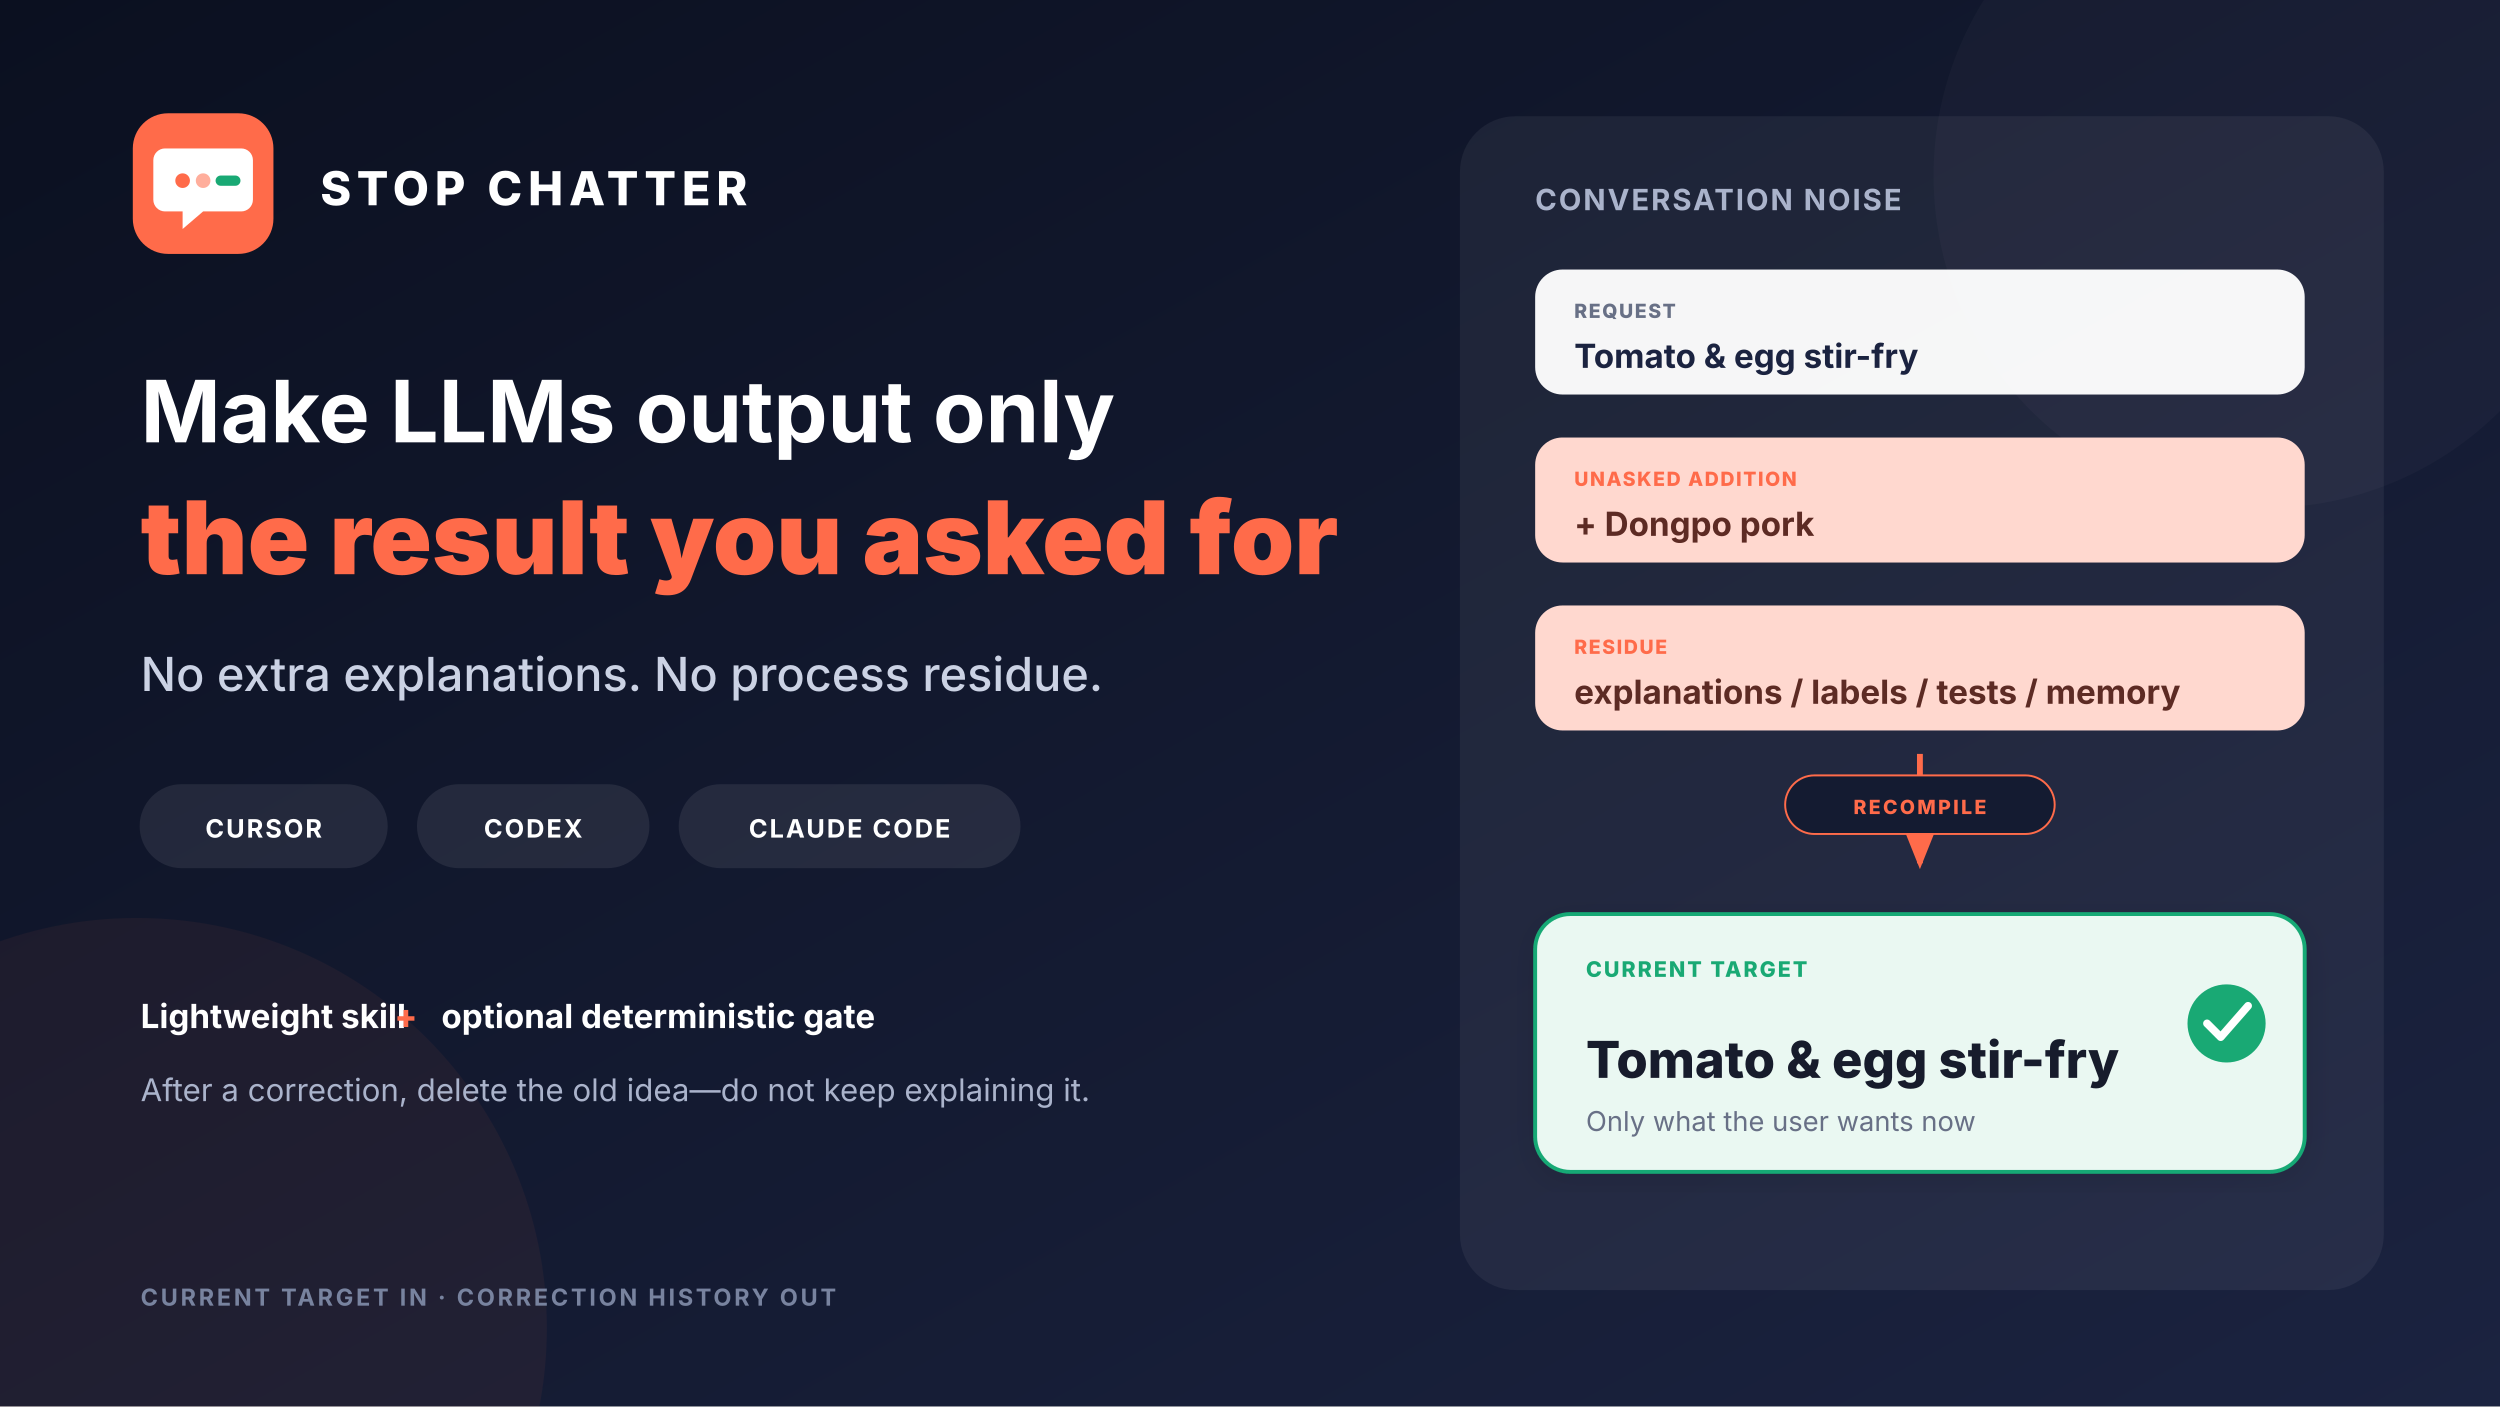
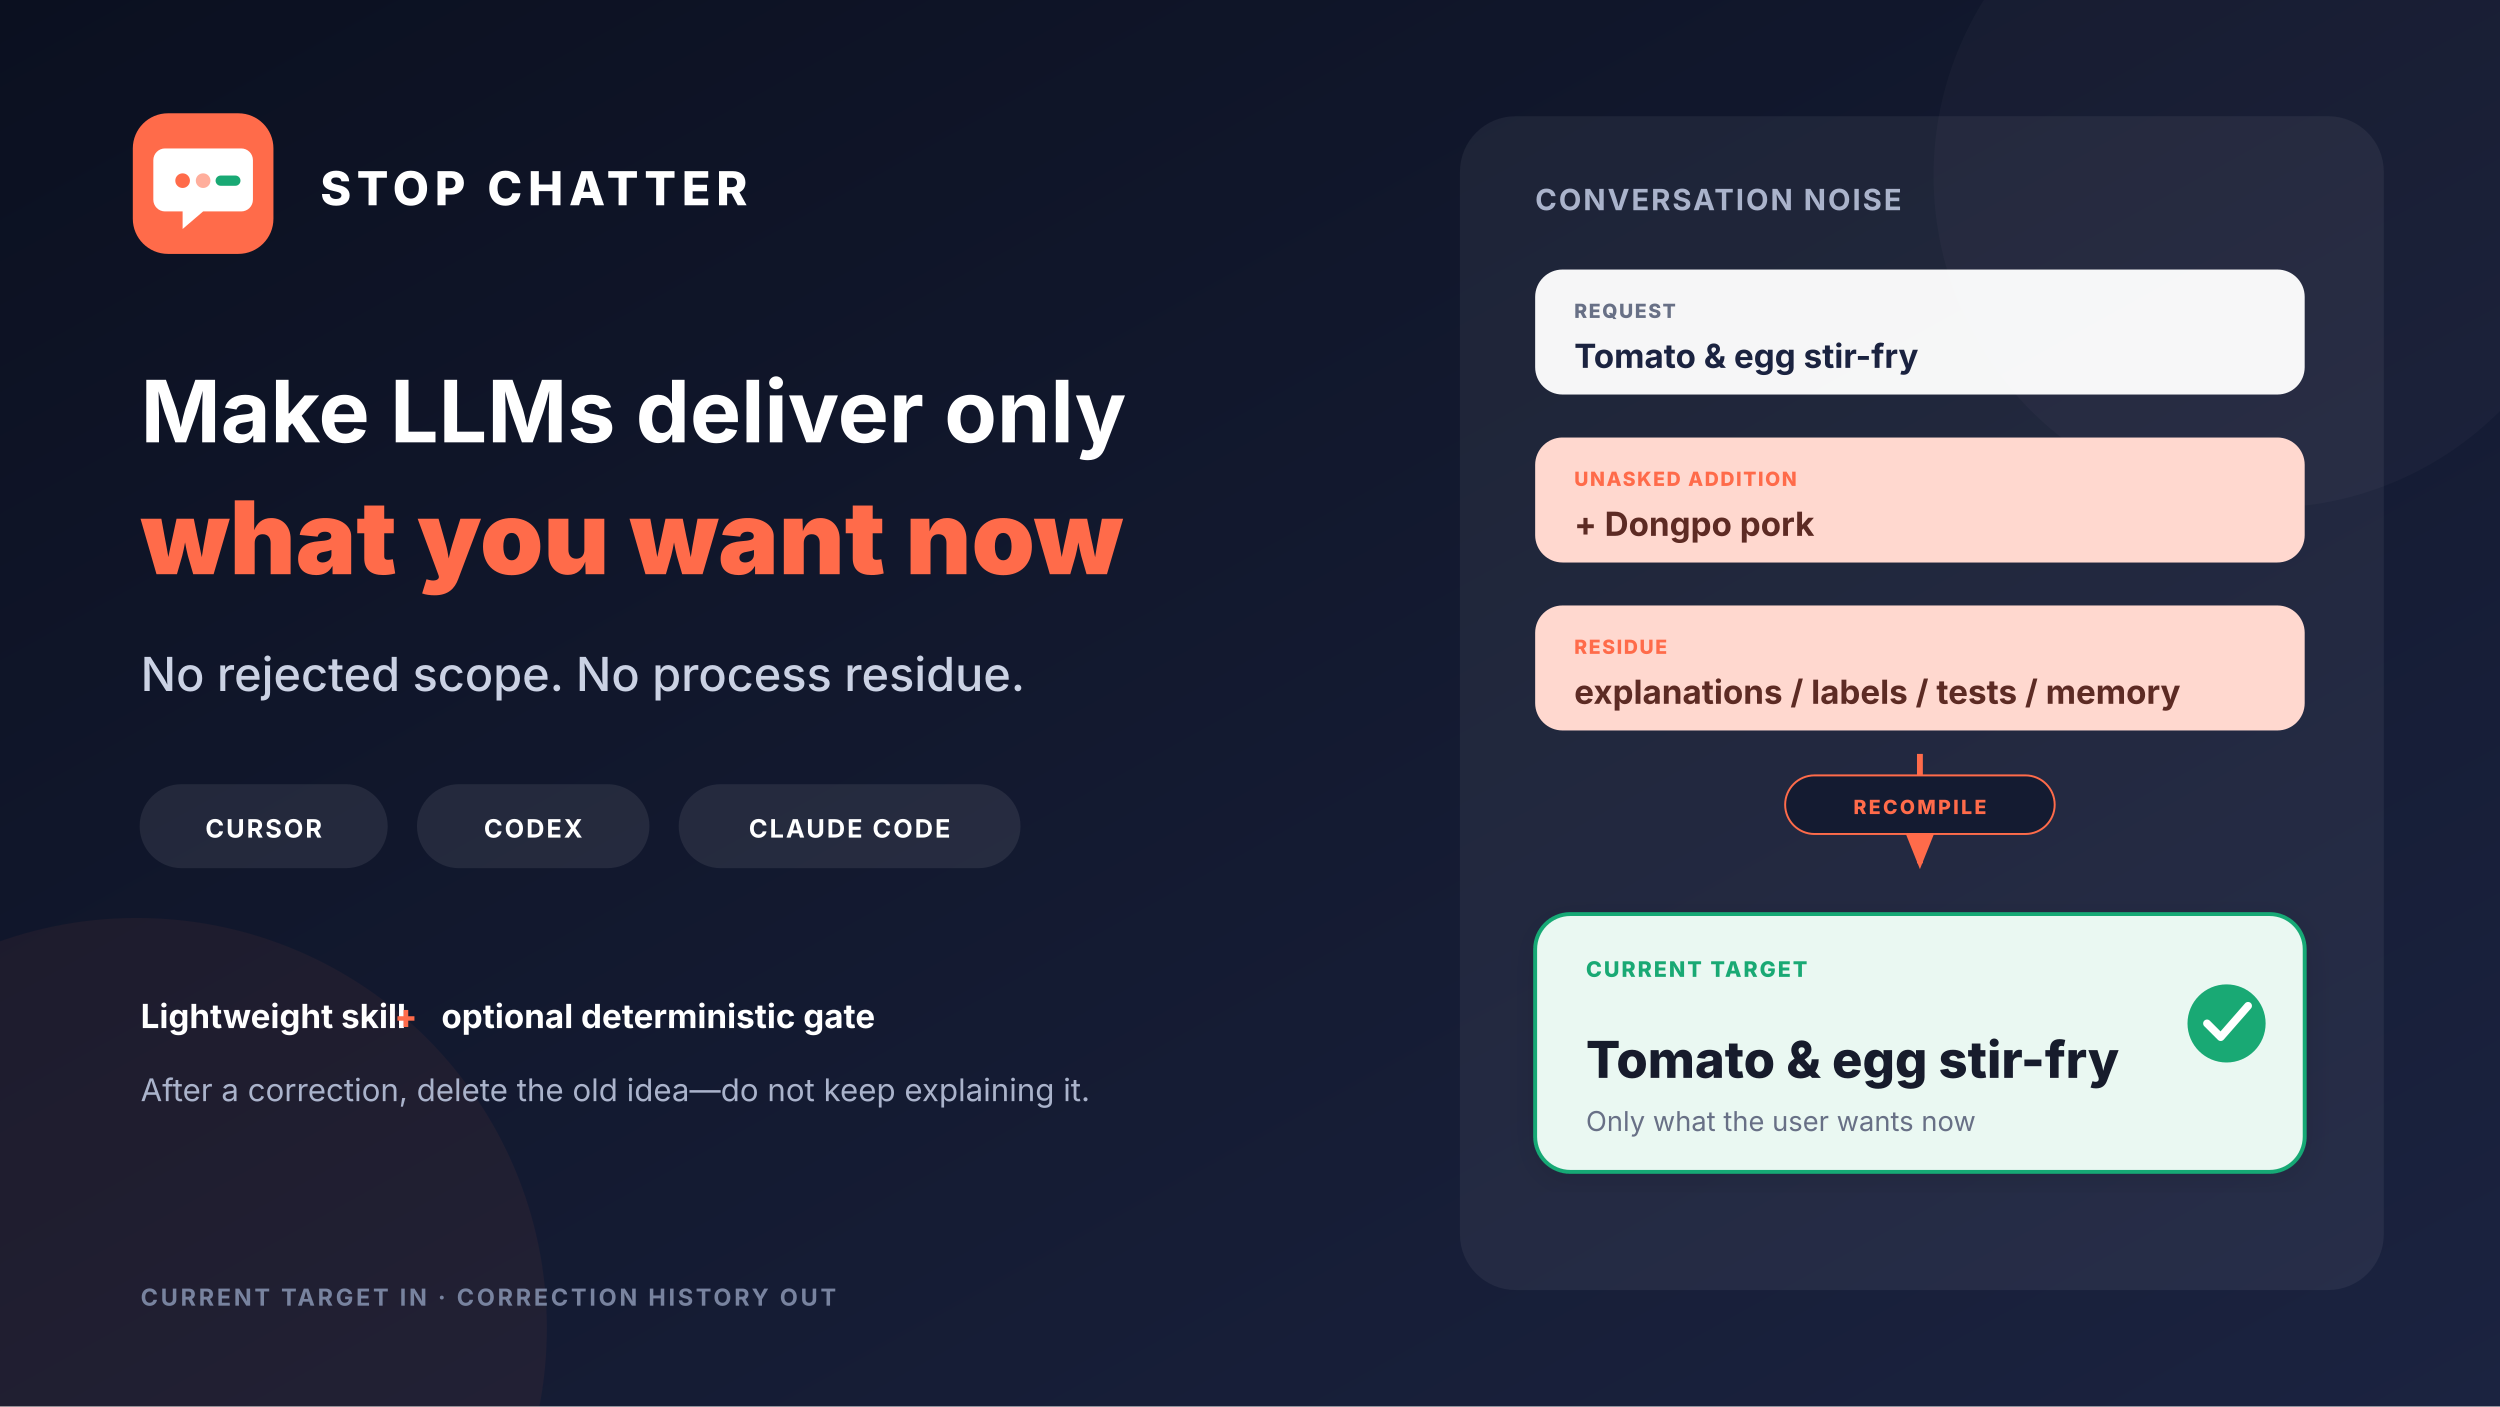
<svg xmlns="http://www.w3.org/2000/svg" viewBox="0 0 1280 720" width="1280" height="720" role="img">
  <defs>
    <linearGradient id="hero-bg" x1="0" y1="0" x2="1" y2="1">
      <stop offset="0" stop-color="#0B1020" />
      <stop offset="1" stop-color="#1B2340" />
    </linearGradient>
    <filter id="shadow" x="-8%" y="-8%" width="116%" height="116%">
      <feDropShadow dx="0" dy="4" stdDeviation="8" flood-color="#0B1020" flood-opacity="0.10" />
    </filter>
    <marker id="arrow-coral" markerWidth="10" markerHeight="8" refX="9" refY="4" orient="auto">
      <polygon points="0 0, 10 4, 0 8" fill="#FF6B4A" />
    </marker>
    <marker id="arrow-green" markerWidth="10" markerHeight="8" refX="9" refY="4" orient="auto">
      <polygon points="0 0, 10 4, 0 8" fill="#19A974" />
    </marker>
  </defs>
  <rect width="1280" height="720" fill="#0B1020" />
  <rect width="1280" height="720" fill="url(#hero-bg)" />
  <circle cx="1160" cy="90" r="170" fill="#FFFFFF" opacity="0.025" />
  <circle cx="70" cy="680" r="210" fill="#FF6B4A" opacity="0.055" />
  <g transform="translate(68 58) scale(0.75)">
    <rect width="96" height="96" rx="24" fill="#FF6B4A" />
    <path d="M22 24h52a8 8 0 0 1 8 8v27a8 8 0 0 1-8 8H48L34 79V67H22a8 8 0 0 1-8-8V32a8 8 0 0 1 8-8Z" fill="#FFFFFF" />
    <circle cx="34" cy="46" r="5" fill="#FF6B4A" />
    <circle cx="48" cy="46" r="5" fill="#FF6B4A" opacity="0.55" />
    <path d="M60 46h10" stroke="#19A974" stroke-width="7" stroke-linecap="round" />
  </g>
  <text x="164" y="96" fill="#FFFFFF" font-family="Inter,-apple-system,BlinkMacSystemFont,'Segoe UI','PingFang SC','Microsoft YaHei',sans-serif" font-size="24" font-weight="800" text-anchor="start" dominant-baseline="middle" opacity="1" letter-spacing="3">STOP CHATTER</text>
-   <text x="72" y="210" fill="#FFFFFF" font-family="Inter,-apple-system,BlinkMacSystemFont,'Segoe UI','PingFang SC','Microsoft YaHei',sans-serif" font-size="44" font-weight="750" text-anchor="start" dominant-baseline="middle" opacity="1" letter-spacing="0">Make LLMs output only</text>
-   <text x="72" y="274" fill="#FF6B4A" font-family="Inter,-apple-system,BlinkMacSystemFont,'Segoe UI','PingFang SC','Microsoft YaHei',sans-serif" font-size="52" font-weight="850" text-anchor="start" dominant-baseline="middle" opacity="1" letter-spacing="0">the result you asked for</text>
-   <text x="72" y="345" fill="#CBD2E4" font-family="Inter,-apple-system,BlinkMacSystemFont,'Segoe UI','PingFang SC','Microsoft YaHei',sans-serif" font-size="24" font-weight="500" text-anchor="start" dominant-baseline="middle" opacity="1" letter-spacing="0">No extra explanations. No process residue.</text>
+   <text x="72" y="210" fill="#FFFFFF" font-family="Inter,-apple-system,BlinkMacSystemFont,'Segoe UI','PingFang SC','Microsoft YaHei',sans-serif" font-size="44" font-weight="750" text-anchor="start" dominant-baseline="middle" opacity="1" letter-spacing="0">Make LLMs deliver only</text>
+   <text x="72" y="274" fill="#FF6B4A" font-family="Inter,-apple-system,BlinkMacSystemFont,'Segoe UI','PingFang SC','Microsoft YaHei',sans-serif" font-size="52" font-weight="850" text-anchor="start" dominant-baseline="middle" opacity="1" letter-spacing="0">what you want now</text>
+   <text x="72" y="345" fill="#CBD2E4" font-family="Inter,-apple-system,BlinkMacSystemFont,'Segoe UI','PingFang SC','Microsoft YaHei',sans-serif" font-size="24" font-weight="500" text-anchor="start" dominant-baseline="middle" opacity="1" letter-spacing="0">No rejected scope. No process residue.</text>
  <rect x="72" y="402" width="126" height="42" rx="21" fill="#FFFFFF" opacity="0.08" stroke="#FFFFFF" stroke-width="1" />
  <text x="135" y="424" fill="#FFFFFF" font-family="Inter,-apple-system,BlinkMacSystemFont,'Segoe UI','PingFang SC','Microsoft YaHei',sans-serif" font-size="13" font-weight="700" text-anchor="middle" dominant-baseline="middle" opacity="1" letter-spacing="1">CURSOR</text>
  <rect x="214" y="402" width="118" height="42" rx="21" fill="#FFFFFF" opacity="0.08" stroke="#FFFFFF" stroke-width="1" />
  <text x="273" y="424" fill="#FFFFFF" font-family="Inter,-apple-system,BlinkMacSystemFont,'Segoe UI','PingFang SC','Microsoft YaHei',sans-serif" font-size="13" font-weight="700" text-anchor="middle" dominant-baseline="middle" opacity="1" letter-spacing="1">CODEX</text>
  <rect x="348" y="402" width="174" height="42" rx="21" fill="#FFFFFF" opacity="0.08" stroke="#FFFFFF" stroke-width="1" />
  <text x="435" y="424" fill="#FFFFFF" font-family="Inter,-apple-system,BlinkMacSystemFont,'Segoe UI','PingFang SC','Microsoft YaHei',sans-serif" font-size="13" font-weight="700" text-anchor="middle" dominant-baseline="middle" opacity="1" letter-spacing="1">CLAUDE CODE</text>
  <text x="72" y="520" fill="#FFFFFF" font-family="Inter,-apple-system,BlinkMacSystemFont,'Segoe UI','PingFang SC','Microsoft YaHei',sans-serif" font-size="17" font-weight="700" text-anchor="start" dominant-baseline="middle" opacity="1" letter-spacing="0">Lightweight skill</text>
  <text x="202" y="520" fill="#FF6B4A" font-family="Inter,-apple-system,BlinkMacSystemFont,'Segoe UI','PingFang SC','Microsoft YaHei',sans-serif" font-size="17" font-weight="800" text-anchor="start" dominant-baseline="middle" opacity="1" letter-spacing="0">+</text>
  <text x="226" y="520" fill="#FFFFFF" font-family="Inter,-apple-system,BlinkMacSystemFont,'Segoe UI','PingFang SC','Microsoft YaHei',sans-serif" font-size="17" font-weight="700" text-anchor="start" dominant-baseline="middle" opacity="1" letter-spacing="0">optional deterministic gate</text>
  <text x="72" y="558" fill="#AAB3CB" font-family="Inter,-apple-system,BlinkMacSystemFont,'Segoe UI','PingFang SC','Microsoft YaHei',sans-serif" font-size="16" font-weight="400" text-anchor="start" dominant-baseline="middle" opacity="1" letter-spacing="0">After a correction, delete the old idea—do not keep explaining it.</text>
  <rect x="748" y="60" width="472" height="600" rx="28" fill="#FFFFFF" opacity="0.055" stroke="#FFFFFF" stroke-width="1" />
  <text x="786" y="102" fill="#AAB3CB" font-family="Inter,-apple-system,BlinkMacSystemFont,'Segoe UI','PingFang SC','Microsoft YaHei',sans-serif" font-size="15" font-weight="700" text-anchor="start" dominant-baseline="middle" opacity="1" letter-spacing="1">CONVERSATION NOISE</text>
  <rect x="786" y="138" width="394" height="64" rx="14" fill="#FFFFFF" opacity="0.96" />
  <text x="806" y="159" fill="#687086" font-family="Inter,-apple-system,BlinkMacSystemFont,'Segoe UI','PingFang SC','Microsoft YaHei',sans-serif" font-size="10" font-weight="800" text-anchor="start" dominant-baseline="middle" opacity="1" letter-spacing="0.8">REQUEST</text>
  <text x="806" y="182" fill="#1B2340" font-family="Inter,-apple-system,BlinkMacSystemFont,'Segoe UI','PingFang SC','Microsoft YaHei',sans-serif" font-size="17" font-weight="650" text-anchor="start" dominant-baseline="middle" opacity="1" letter-spacing="0">Tomato &amp; egg stir-fry</text>
  <rect x="786" y="224" width="394" height="64" rx="14" fill="#FFD8CF" opacity="1" />
  <text x="806" y="245" fill="#FF6B4A" font-family="Inter,-apple-system,BlinkMacSystemFont,'Segoe UI','PingFang SC','Microsoft YaHei',sans-serif" font-size="10" font-weight="800" text-anchor="start" dominant-baseline="middle" opacity="1" letter-spacing="0.8">UNASKED ADDITION</text>
  <text x="806" y="268" fill="#5D2B24" font-family="Inter,-apple-system,BlinkMacSystemFont,'Segoe UI','PingFang SC','Microsoft YaHei',sans-serif" font-size="17" font-weight="650" text-anchor="start" dominant-baseline="middle" opacity="1" letter-spacing="0">+ Dongpo pork</text>
  <rect x="786" y="310" width="394" height="64" rx="14" fill="#FFD8CF" opacity="1" />
  <text x="806" y="331" fill="#FF6B4A" font-family="Inter,-apple-system,BlinkMacSystemFont,'Segoe UI','PingFang SC','Microsoft YaHei',sans-serif" font-size="10" font-weight="800" text-anchor="start" dominant-baseline="middle" opacity="1" letter-spacing="0.8">RESIDUE</text>
  <text x="806" y="354" fill="#5D2B24" font-family="Inter,-apple-system,BlinkMacSystemFont,'Segoe UI','PingFang SC','Microsoft YaHei',sans-serif" font-size="17" font-weight="650" text-anchor="start" dominant-baseline="middle" opacity="1" letter-spacing="0">explanations / labels / tests / memory</text>
  <line x1="983" y1="386" x2="983" y2="442" stroke="#FF6B4A" stroke-width="3" marker-end="url(#arrow-coral)" />
  <rect x="914" y="397" width="138" height="30" rx="15" fill="#141B31" opacity="1" stroke="#FF6B4A" stroke-width="1" />
  <text x="983" y="413" fill="#FF6B4A" font-family="Inter,-apple-system,BlinkMacSystemFont,'Segoe UI','PingFang SC','Microsoft YaHei',sans-serif" font-size="10" font-weight="800" text-anchor="middle" dominant-baseline="middle" opacity="1" letter-spacing="1.2">RECOMPILE</text>
  <rect x="786" y="468" width="394" height="132" rx="18" fill="#EAF8F2" opacity="1" stroke="#19A974" stroke-width="2" filter="url(#shadow)" />
  <text x="812" y="496" fill="#19A974" font-family="Inter,-apple-system,BlinkMacSystemFont,'Segoe UI','PingFang SC','Microsoft YaHei',sans-serif" font-size="11" font-weight="800" text-anchor="start" dominant-baseline="middle" opacity="1" letter-spacing="1">CURRENT TARGET</text>
  <text x="812" y="542" fill="#171C2C" font-family="Inter,-apple-system,BlinkMacSystemFont,'Segoe UI','PingFang SC','Microsoft YaHei',sans-serif" font-size="26" font-weight="800" text-anchor="start" dominant-baseline="middle" opacity="1" letter-spacing="0">Tomato &amp; egg stir-fry</text>
  <text x="812" y="574" fill="#687086" font-family="Inter,-apple-system,BlinkMacSystemFont,'Segoe UI','PingFang SC','Microsoft YaHei',sans-serif" font-size="14" font-weight="400" text-anchor="start" dominant-baseline="middle" opacity="1" letter-spacing="0">Only what the user wants now</text>
  <circle cx="1140" cy="524" r="20" fill="#19A974" />
  <path d="M1130 524l7 7 14-16" fill="none" stroke="#FFFFFF" stroke-width="4" stroke-linecap="round" stroke-linejoin="round" />
  <text x="72" y="664" fill="#78839F" font-family="Inter,-apple-system,BlinkMacSystemFont,'Segoe UI','PingFang SC','Microsoft YaHei',sans-serif" font-size="12" font-weight="700" text-anchor="start" dominant-baseline="middle" opacity="1" letter-spacing="1.4">CURRENT TARGET IN · CORRECTION HISTORY OUT</text>
</svg>
